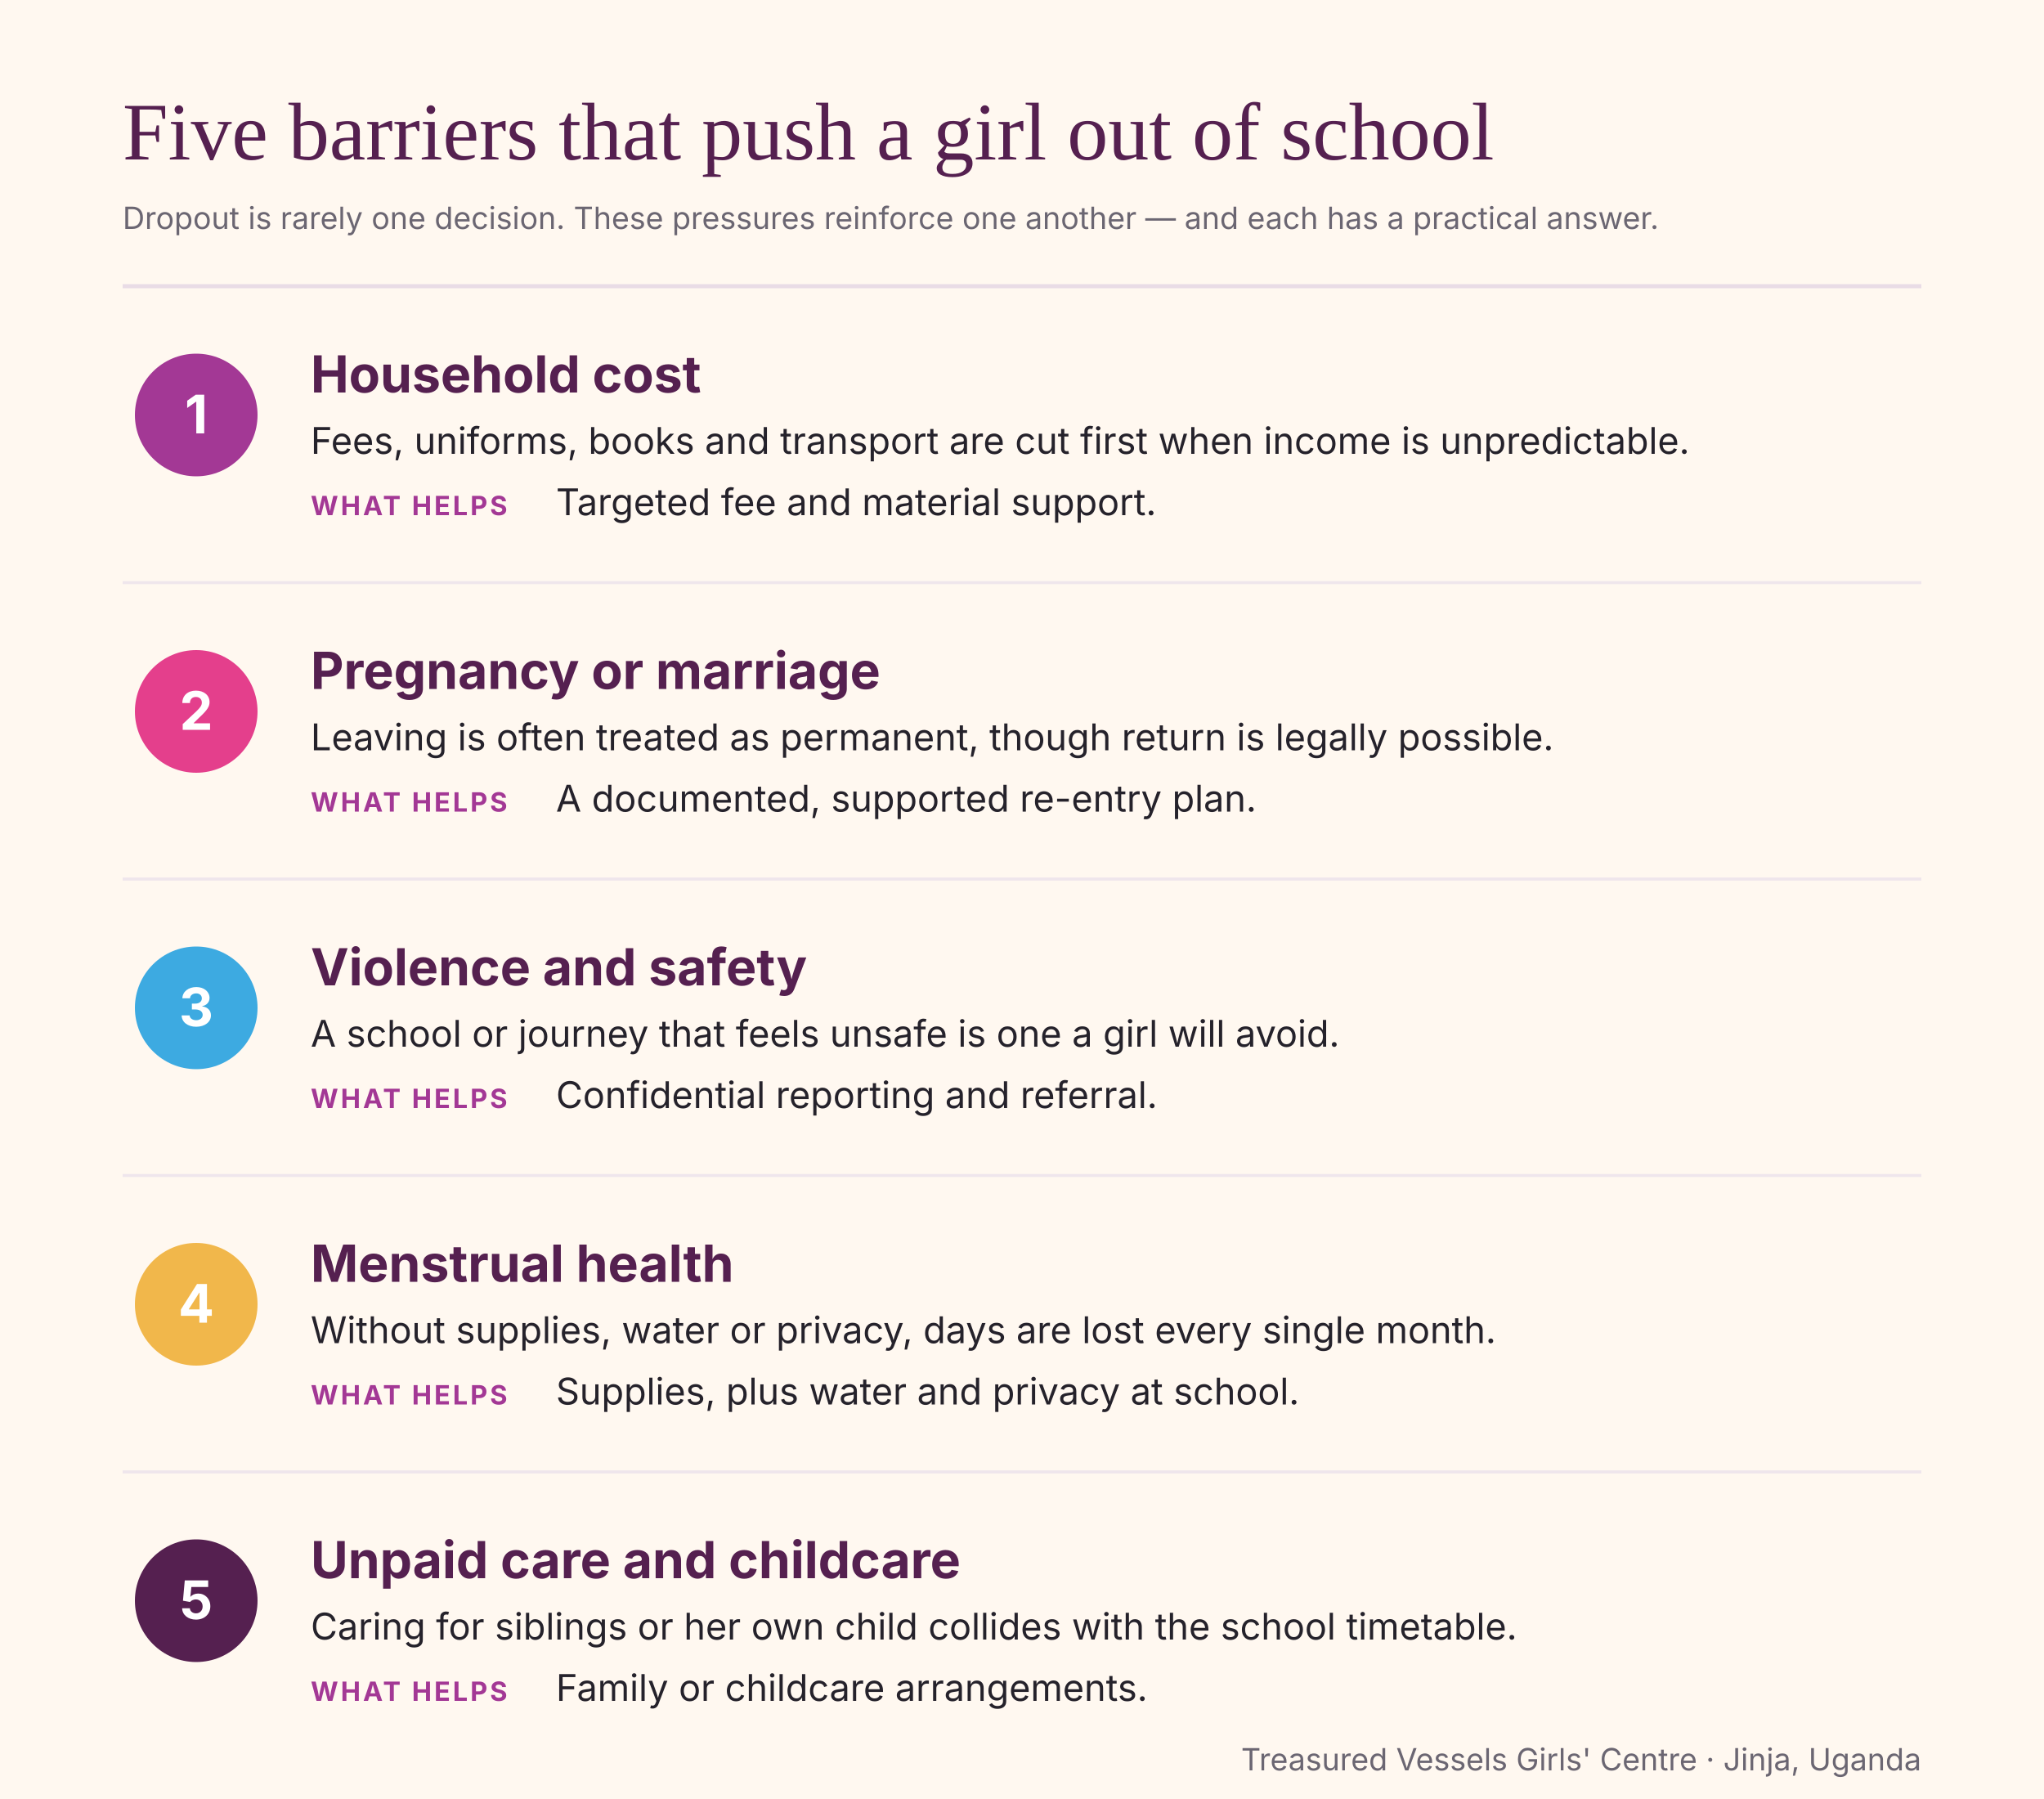
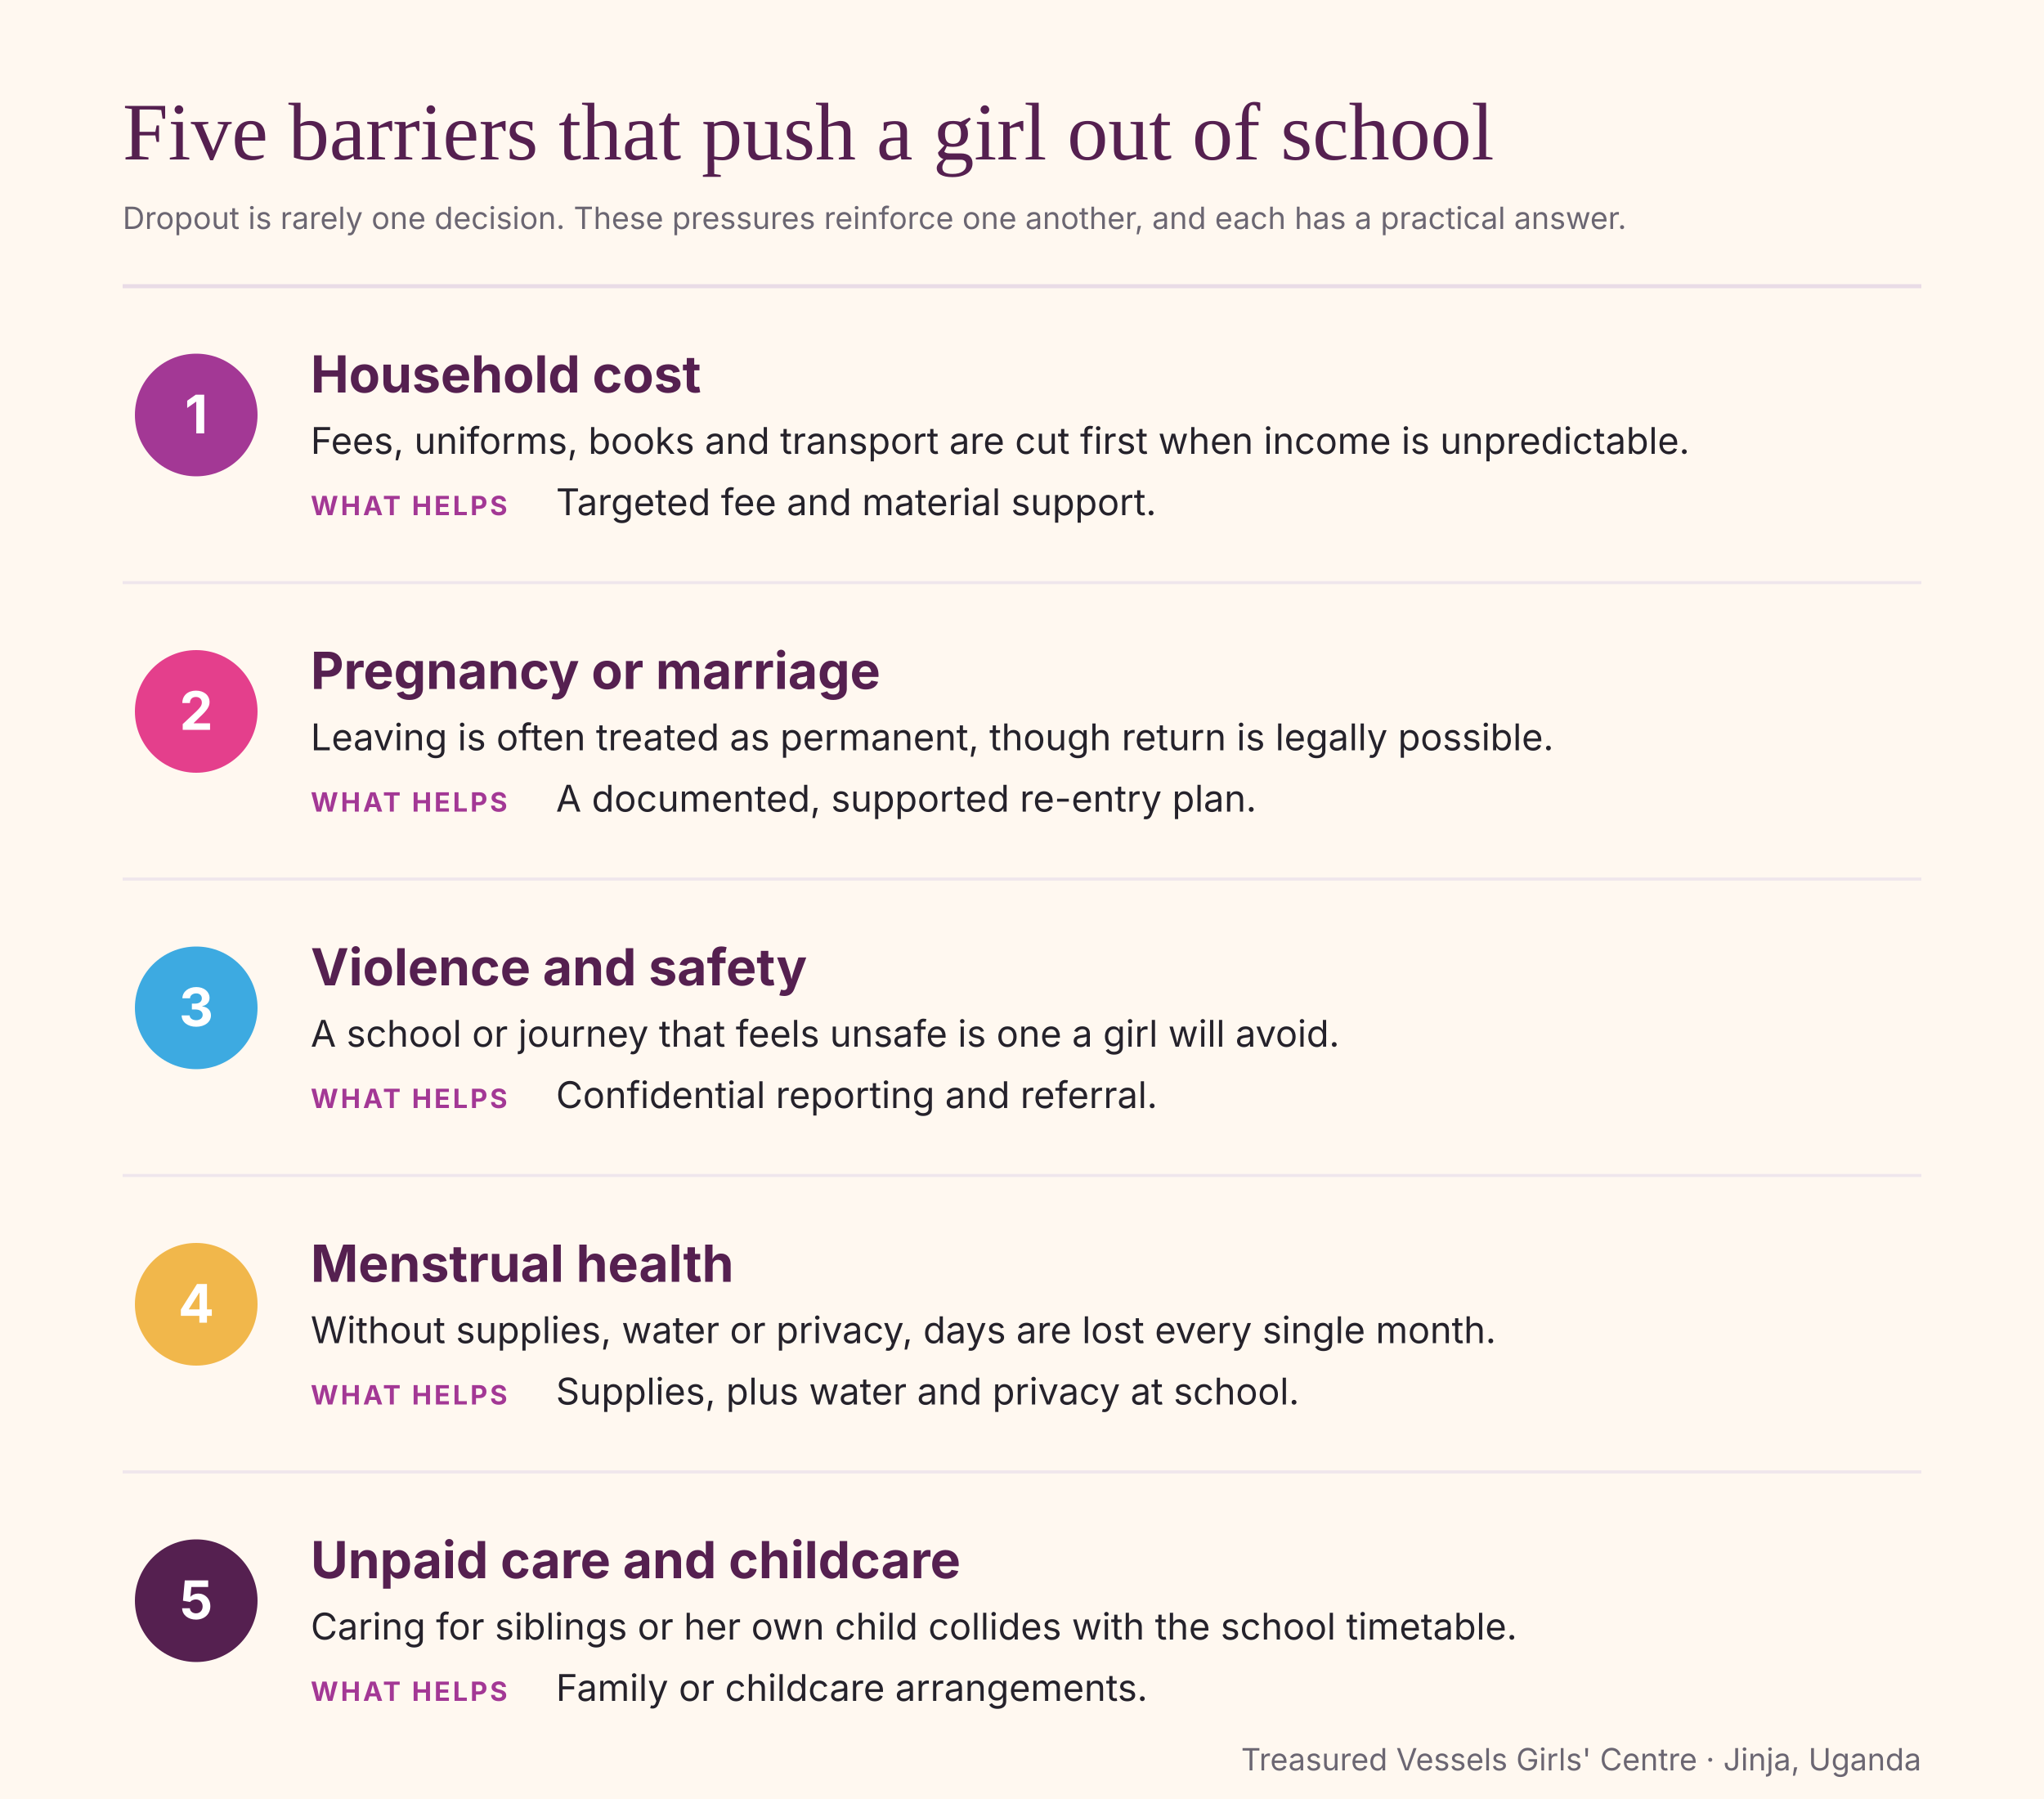
<svg xmlns="http://www.w3.org/2000/svg" viewBox="0 0 1000 880" width="1000" height="880" role="img" aria-label="Five barriers that can push a girl out of school, each paired with a practical response: household cost, pregnancy or marriage, violence and safety, menstrual health, and unpaid care.">
  <defs>
    <style>
      .h  { font-family: Georgia, 'Times New Roman', serif; fill: #552050; }
      .t  { font-family: Inter, 'Helvetica Neue', Arial, sans-serif; }
      .num{ font-family: Inter, 'Helvetica Neue', Arial, sans-serif; font-weight: 700; fill: #ffffff; }
      .bar{ font-family: Inter, 'Helvetica Neue', Arial, sans-serif; font-weight: 700; fill: #552050; font-size: 25px; }
      .lbl{ font-family: Inter, 'Helvetica Neue', Arial, sans-serif; font-weight: 700; fill: #A33895; font-size: 13px; letter-spacing: 1.2px; }
      .body{ font-family: Inter, 'Helvetica Neue', Arial, sans-serif; fill: #25222B; font-size: 18px; }
      .foot{ font-family: Inter, 'Helvetica Neue', Arial, sans-serif; fill: #6b6672; font-size: 15px; }
    </style>
  </defs>
  <rect width="1000" height="880" fill="#FFF8F0" />
  <text class="h" x="60" y="78" font-size="40">Five barriers that push a girl out of school</text>
-   <text class="foot" x="60" y="112" font-size="18">Dropout is rarely one decision. These pressures reinforce one another — and each has a practical answer.</text>
+   <text class="foot" x="60" y="112" font-size="18">Dropout is rarely one decision. These pressures reinforce one another, and each has a practical answer.</text>
  <line x1="60" y1="140" x2="940" y2="140" stroke="#E9DCE6" stroke-width="2" />
  <g>
    <circle cx="96" cy="203" r="30" fill="#A33895" />
    <text class="num" x="96" y="212" font-size="26" text-anchor="middle">1</text>
    <text class="bar" x="152" y="192">Household cost</text>
    <text class="body" x="152" y="222">Fees, uniforms, books and transport are cut first when income is unpredictable.</text>
    <text class="lbl" x="152" y="252">WHAT HELPS</text>
    <text class="body" x="272" y="252" fill="#552050">Targeted fee and material support.</text>
  </g>
  <line x1="60" y1="285" x2="940" y2="285" stroke="#EFE6EC" stroke-width="1.5" />
  <g>
    <circle cx="96" cy="348" r="30" fill="#E43F8C" />
    <text class="num" x="96" y="357" font-size="26" text-anchor="middle">2</text>
    <text class="bar" x="152" y="337">Pregnancy or marriage</text>
    <text class="body" x="152" y="367">Leaving is often treated as permanent, though return is legally possible.</text>
    <text class="lbl" x="152" y="397">WHAT HELPS</text>
    <text class="body" x="272" y="397" fill="#552050">A documented, supported re-entry plan.</text>
  </g>
  <line x1="60" y1="430" x2="940" y2="430" stroke="#EFE6EC" stroke-width="1.5" />
  <g>
    <circle cx="96" cy="493" r="30" fill="#3DAAE1" />
    <text class="num" x="96" y="502" font-size="26" text-anchor="middle">3</text>
    <text class="bar" x="152" y="482">Violence and safety</text>
    <text class="body" x="152" y="512">A school or journey that feels unsafe is one a girl will avoid.</text>
    <text class="lbl" x="152" y="542">WHAT HELPS</text>
    <text class="body" x="272" y="542" fill="#552050">Confidential reporting and referral.</text>
  </g>
  <line x1="60" y1="575" x2="940" y2="575" stroke="#EFE6EC" stroke-width="1.5" />
  <g>
    <circle cx="96" cy="638" r="30" fill="#F1B74B" />
    <text class="num" x="96" y="647" font-size="26" text-anchor="middle">4</text>
    <text class="bar" x="152" y="627">Menstrual health</text>
    <text class="body" x="152" y="657">Without supplies, water or privacy, days are lost every single month.</text>
    <text class="lbl" x="152" y="687">WHAT HELPS</text>
    <text class="body" x="272" y="687" fill="#552050">Supplies, plus water and privacy at school.</text>
  </g>
  <line x1="60" y1="720" x2="940" y2="720" stroke="#EFE6EC" stroke-width="1.5" />
  <g>
    <circle cx="96" cy="783" r="30" fill="#552050" />
    <text class="num" x="96" y="792" font-size="26" text-anchor="middle">5</text>
    <text class="bar" x="152" y="772">Unpaid care and childcare</text>
    <text class="body" x="152" y="802">Caring for siblings or her own child collides with the school timetable.</text>
    <text class="lbl" x="152" y="832">WHAT HELPS</text>
    <text class="body" x="272" y="832" fill="#552050">Family or childcare arrangements.</text>
  </g>
  <text class="foot" x="940" y="866" text-anchor="end">Treasured Vessels Girls' Centre · Jinja, Uganda</text>
</svg>
